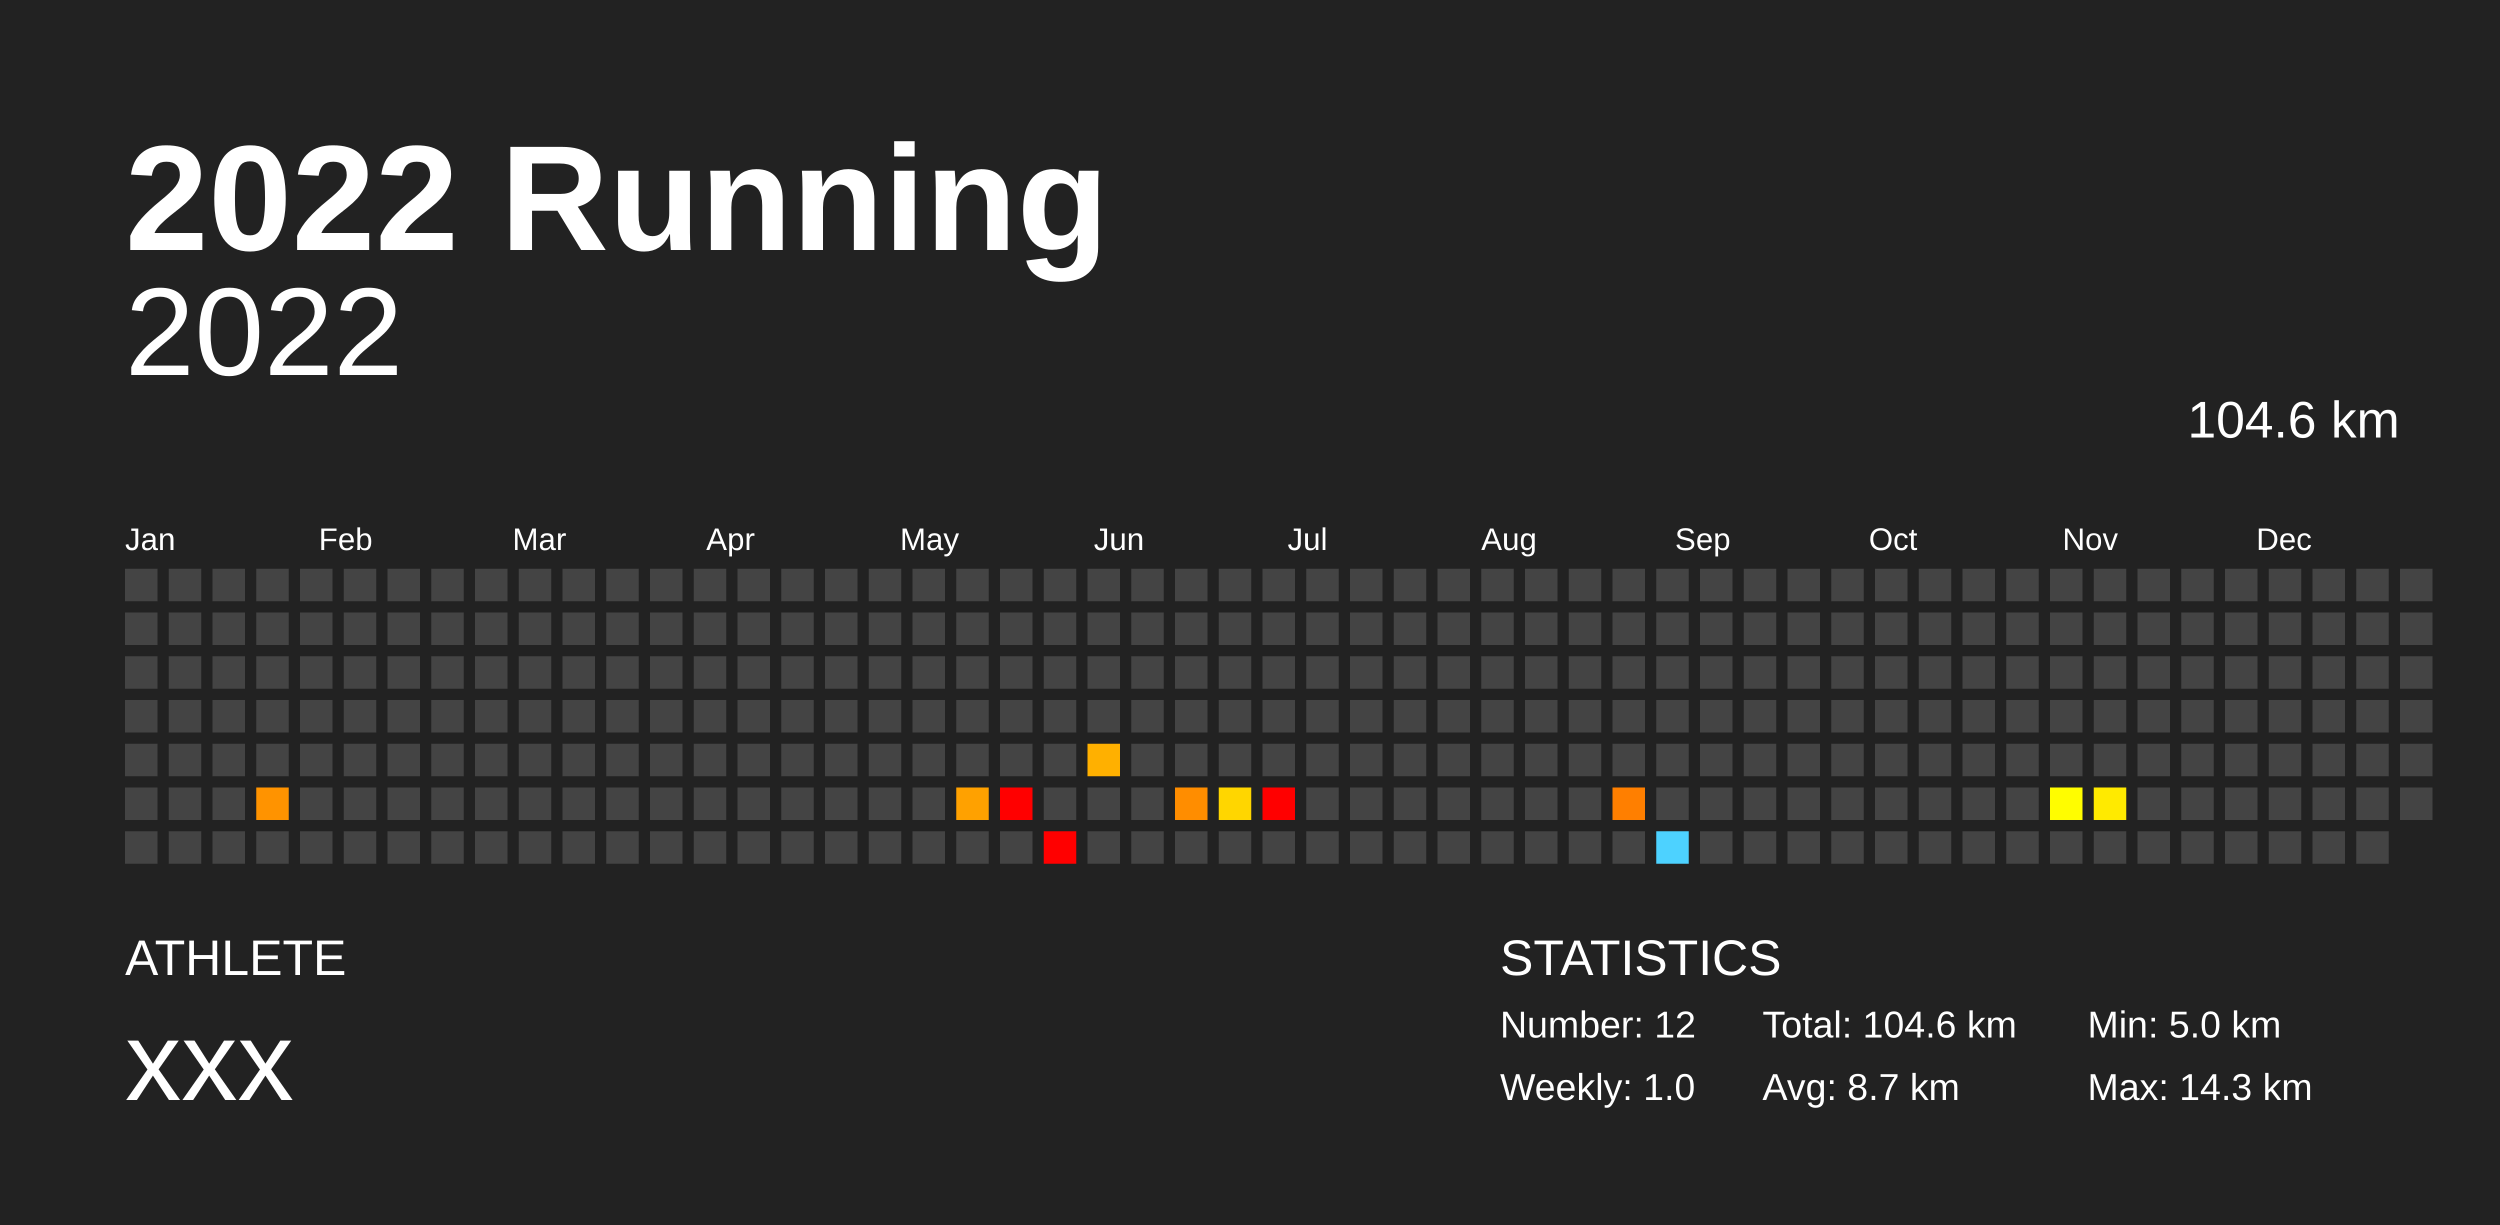
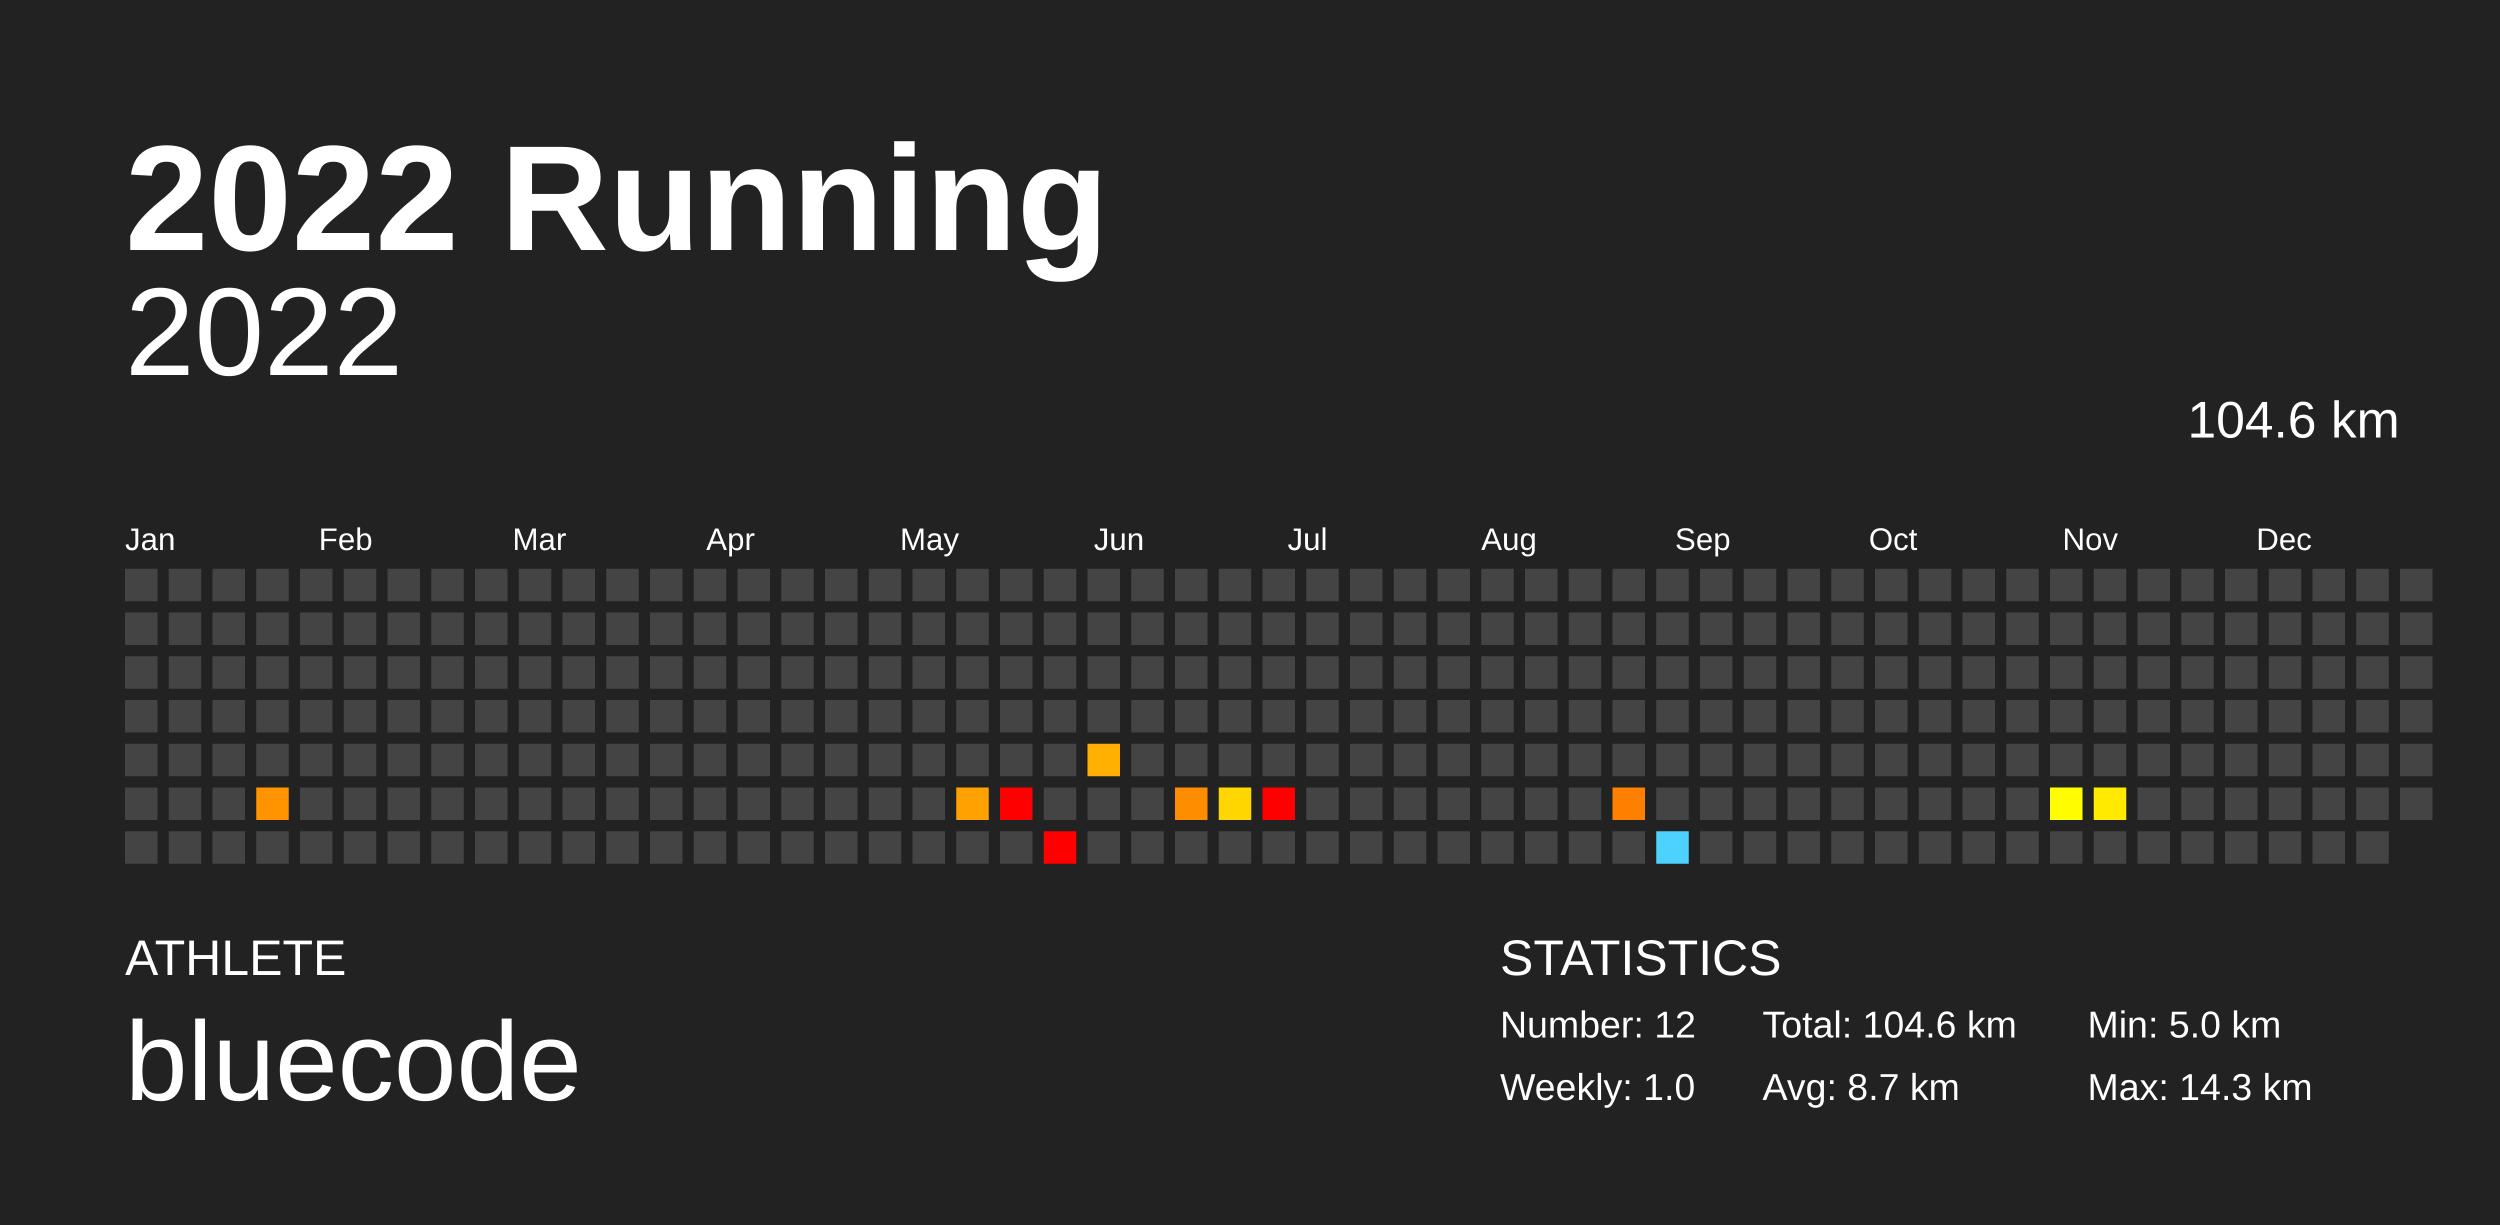
<svg xmlns="http://www.w3.org/2000/svg" baseProfile="full" height="98mm" version="1.1" viewBox="0,0,200,98" width="200mm">
  <defs />
  <rect fill="#222222" height="98" width="200" x="0" y="0" />
  <text fill="#FFFFFF" style="font-size:12px; font-family:Arial; font-weight:bold;" x="10" y="20">2022 Running</text>
  <text fill="#FFFFFF" style="font-size:4px; font-family:Arial" x="10" y="78">ATHLETE</text>
-   <text fill="#FFFFFF" style="font-size:9px; font-family:Arial" x="10" y="88">xxx</text>
+   <text fill="#FFFFFF" style="font-size:9px; font-family:Arial" x="10" y="88">bluecode</text>
  <text fill="#FFFFFF" style="font-size:4px; font-family:Arial" x="120" y="78">STATISTICS</text>
  <text fill="#FFFFFF" style="font-size:3px; font-family:Arial" x="120" y="83">Number: 12</text>
  <text fill="#FFFFFF" style="font-size:3px; font-family:Arial" x="120" y="88">Weekly: 1.0</text>
  <text fill="#FFFFFF" style="font-size:3px; font-family:Arial" x="141" y="83">Total: 104.6 km</text>
  <text fill="#FFFFFF" style="font-size:3px; font-family:Arial" x="141" y="88">Avg: 8.7 km</text>
  <text fill="#FFFFFF" style="font-size:3px; font-family:Arial" x="167" y="83">Min: 5.0 km</text>
  <text fill="#FFFFFF" style="font-size:3px; font-family:Arial" x="167" y="88">Max: 14.3 km</text>
  <text alignment-baseline="hanging" fill="#FFFFFF" style="font-size:10.0px; font-family:Arial;" x="10" y="30">2022</text>
  <text alignment-baseline="hanging" fill="#FFFFFF" style="font-size:4.125px; font-family:Arial;" x="175" y="35">104.6 km</text>
  <text fill="#FFFFFF" style="font-size:2.5px; font-family:Arial" x="10.0" y="44">Jan</text>
  <text fill="#FFFFFF" style="font-size:2.5px; font-family:Arial" x="25.5" y="44">Feb</text>
  <text fill="#FFFFFF" style="font-size:2.5px; font-family:Arial" x="41.0" y="44">Mar</text>
  <text fill="#FFFFFF" style="font-size:2.5px; font-family:Arial" x="56.5" y="44">Apr</text>
  <text fill="#FFFFFF" style="font-size:2.5px; font-family:Arial" x="72.0" y="44">May</text>
  <text fill="#FFFFFF" style="font-size:2.5px; font-family:Arial" x="87.5" y="44">Jun</text>
  <text fill="#FFFFFF" style="font-size:2.5px; font-family:Arial" x="103.0" y="44">Jul</text>
  <text fill="#FFFFFF" style="font-size:2.5px; font-family:Arial" x="118.5" y="44">Aug</text>
  <text fill="#FFFFFF" style="font-size:2.5px; font-family:Arial" x="134.0" y="44">Sep</text>
  <text fill="#FFFFFF" style="font-size:2.5px; font-family:Arial" x="149.5" y="44">Oct</text>
  <text fill="#FFFFFF" style="font-size:2.5px; font-family:Arial" x="165.0" y="44">Nov</text>
  <text fill="#FFFFFF" style="font-size:2.5px; font-family:Arial" x="180.5" y="44">Dec</text>
  <rect fill="#444444" height="2.6" width="2.6" x="10.0" y="45.5" />
  <rect fill="#444444" height="2.6" width="2.6" x="10.0" y="49.0" />
  <rect fill="#444444" height="2.6" width="2.6" x="10.0" y="52.5" />
  <rect fill="#444444" height="2.6" width="2.6" x="10.0" y="56.0" />
  <rect fill="#444444" height="2.6" width="2.6" x="10.0" y="59.5" />
  <rect fill="#444444" height="2.6" width="2.6" x="10.0" y="63.0" />
  <rect fill="#444444" height="2.6" width="2.6" x="10.0" y="66.5" />
  <rect fill="#444444" height="2.6" width="2.6" x="13.5" y="45.5" />
  <rect fill="#444444" height="2.6" width="2.6" x="13.5" y="49.0" />
  <rect fill="#444444" height="2.6" width="2.6" x="13.5" y="52.5" />
  <rect fill="#444444" height="2.6" width="2.6" x="13.5" y="56.0" />
  <rect fill="#444444" height="2.6" width="2.6" x="13.5" y="59.5" />
  <rect fill="#444444" height="2.6" width="2.6" x="13.5" y="63.0" />
  <rect fill="#444444" height="2.6" width="2.6" x="13.5" y="66.5" />
  <rect fill="#444444" height="2.6" width="2.6" x="17.0" y="45.5" />
  <rect fill="#444444" height="2.6" width="2.6" x="17.0" y="49.0" />
  <rect fill="#444444" height="2.6" width="2.6" x="17.0" y="52.5" />
  <rect fill="#444444" height="2.6" width="2.6" x="17.0" y="56.0" />
  <rect fill="#444444" height="2.6" width="2.6" x="17.0" y="59.5" />
  <rect fill="#444444" height="2.6" width="2.6" x="17.0" y="63.0" />
  <rect fill="#444444" height="2.6" width="2.6" x="17.0" y="66.5" />
  <rect fill="#444444" height="2.6" width="2.6" x="20.5" y="45.5" />
  <rect fill="#444444" height="2.6" width="2.6" x="20.5" y="49.0" />
  <rect fill="#444444" height="2.6" width="2.6" x="20.5" y="52.5" />
  <rect fill="#444444" height="2.6" width="2.6" x="20.5" y="56.0" />
  <rect fill="#444444" height="2.6" width="2.6" x="20.5" y="59.5" />
  <rect fill="#ff9300" height="2.6" width="2.6" x="20.5" y="63.0" />
  <rect fill="#444444" height="2.6" width="2.6" x="20.5" y="66.5" />
  <rect fill="#444444" height="2.6" width="2.6" x="24.0" y="45.5" />
  <rect fill="#444444" height="2.6" width="2.6" x="24.0" y="49.0" />
  <rect fill="#444444" height="2.6" width="2.6" x="24.0" y="52.5" />
  <rect fill="#444444" height="2.6" width="2.6" x="24.0" y="56.0" />
  <rect fill="#444444" height="2.6" width="2.6" x="24.0" y="59.5" />
  <rect fill="#444444" height="2.6" width="2.6" x="24.0" y="63.0" />
  <rect fill="#444444" height="2.6" width="2.6" x="24.0" y="66.5" />
  <rect fill="#444444" height="2.6" width="2.6" x="27.5" y="45.5" />
  <rect fill="#444444" height="2.6" width="2.6" x="27.5" y="49.0" />
  <rect fill="#444444" height="2.6" width="2.6" x="27.5" y="52.5" />
  <rect fill="#444444" height="2.6" width="2.6" x="27.5" y="56.0" />
  <rect fill="#444444" height="2.6" width="2.6" x="27.5" y="59.5" />
  <rect fill="#444444" height="2.6" width="2.6" x="27.5" y="63.0" />
  <rect fill="#444444" height="2.6" width="2.6" x="27.5" y="66.5" />
  <rect fill="#444444" height="2.6" width="2.6" x="31.0" y="45.5" />
  <rect fill="#444444" height="2.6" width="2.6" x="31.0" y="49.0" />
  <rect fill="#444444" height="2.6" width="2.6" x="31.0" y="52.5" />
  <rect fill="#444444" height="2.6" width="2.6" x="31.0" y="56.0" />
  <rect fill="#444444" height="2.6" width="2.6" x="31.0" y="59.5" />
  <rect fill="#444444" height="2.6" width="2.6" x="31.0" y="63.0" />
  <rect fill="#444444" height="2.6" width="2.6" x="31.0" y="66.5" />
  <rect fill="#444444" height="2.6" width="2.6" x="34.5" y="45.5" />
  <rect fill="#444444" height="2.6" width="2.6" x="34.5" y="49.0" />
  <rect fill="#444444" height="2.6" width="2.6" x="34.5" y="52.5" />
  <rect fill="#444444" height="2.6" width="2.6" x="34.5" y="56.0" />
  <rect fill="#444444" height="2.6" width="2.6" x="34.5" y="59.5" />
  <rect fill="#444444" height="2.6" width="2.6" x="34.5" y="63.0" />
  <rect fill="#444444" height="2.6" width="2.6" x="34.5" y="66.5" />
  <rect fill="#444444" height="2.6" width="2.6" x="38.0" y="45.5" />
  <rect fill="#444444" height="2.6" width="2.6" x="38.0" y="49.0" />
  <rect fill="#444444" height="2.6" width="2.6" x="38.0" y="52.5" />
  <rect fill="#444444" height="2.6" width="2.6" x="38.0" y="56.0" />
  <rect fill="#444444" height="2.6" width="2.6" x="38.0" y="59.5" />
  <rect fill="#444444" height="2.6" width="2.6" x="38.0" y="63.0" />
  <rect fill="#444444" height="2.6" width="2.6" x="38.0" y="66.5" />
  <rect fill="#444444" height="2.6" width="2.6" x="41.5" y="45.5" />
  <rect fill="#444444" height="2.6" width="2.6" x="41.5" y="49.0" />
  <rect fill="#444444" height="2.6" width="2.6" x="41.5" y="52.5" />
  <rect fill="#444444" height="2.6" width="2.6" x="41.5" y="56.0" />
  <rect fill="#444444" height="2.6" width="2.6" x="41.5" y="59.5" />
  <rect fill="#444444" height="2.6" width="2.6" x="41.5" y="63.0" />
  <rect fill="#444444" height="2.6" width="2.6" x="41.5" y="66.5" />
  <rect fill="#444444" height="2.6" width="2.6" x="45.0" y="45.5" />
  <rect fill="#444444" height="2.6" width="2.6" x="45.0" y="49.0" />
  <rect fill="#444444" height="2.6" width="2.6" x="45.0" y="52.5" />
  <rect fill="#444444" height="2.6" width="2.6" x="45.0" y="56.0" />
  <rect fill="#444444" height="2.6" width="2.6" x="45.0" y="59.5" />
  <rect fill="#444444" height="2.6" width="2.6" x="45.0" y="63.0" />
  <rect fill="#444444" height="2.6" width="2.6" x="45.0" y="66.5" />
  <rect fill="#444444" height="2.6" width="2.6" x="48.5" y="45.5" />
  <rect fill="#444444" height="2.6" width="2.6" x="48.5" y="49.0" />
  <rect fill="#444444" height="2.6" width="2.6" x="48.5" y="52.5" />
  <rect fill="#444444" height="2.6" width="2.6" x="48.5" y="56.0" />
  <rect fill="#444444" height="2.6" width="2.6" x="48.5" y="59.5" />
  <rect fill="#444444" height="2.6" width="2.6" x="48.5" y="63.0" />
  <rect fill="#444444" height="2.6" width="2.6" x="48.5" y="66.5" />
  <rect fill="#444444" height="2.6" width="2.6" x="52.0" y="45.5" />
  <rect fill="#444444" height="2.6" width="2.6" x="52.0" y="49.0" />
  <rect fill="#444444" height="2.6" width="2.6" x="52.0" y="52.5" />
  <rect fill="#444444" height="2.6" width="2.6" x="52.0" y="56.0" />
  <rect fill="#444444" height="2.6" width="2.6" x="52.0" y="59.5" />
  <rect fill="#444444" height="2.6" width="2.6" x="52.0" y="63.0" />
  <rect fill="#444444" height="2.6" width="2.6" x="52.0" y="66.5" />
  <rect fill="#444444" height="2.6" width="2.6" x="55.5" y="45.5" />
  <rect fill="#444444" height="2.6" width="2.6" x="55.5" y="49.0" />
  <rect fill="#444444" height="2.6" width="2.6" x="55.5" y="52.5" />
  <rect fill="#444444" height="2.6" width="2.6" x="55.5" y="56.0" />
  <rect fill="#444444" height="2.6" width="2.6" x="55.5" y="59.5" />
  <rect fill="#444444" height="2.6" width="2.6" x="55.5" y="63.0" />
  <rect fill="#444444" height="2.6" width="2.6" x="55.5" y="66.5" />
  <rect fill="#444444" height="2.6" width="2.6" x="59.0" y="45.5" />
  <rect fill="#444444" height="2.6" width="2.6" x="59.0" y="49.0" />
  <rect fill="#444444" height="2.6" width="2.6" x="59.0" y="52.5" />
  <rect fill="#444444" height="2.6" width="2.6" x="59.0" y="56.0" />
  <rect fill="#444444" height="2.6" width="2.6" x="59.0" y="59.5" />
  <rect fill="#444444" height="2.6" width="2.6" x="59.0" y="63.0" />
  <rect fill="#444444" height="2.6" width="2.6" x="59.0" y="66.5" />
  <rect fill="#444444" height="2.6" width="2.6" x="62.5" y="45.5" />
  <rect fill="#444444" height="2.6" width="2.6" x="62.5" y="49.0" />
  <rect fill="#444444" height="2.6" width="2.6" x="62.5" y="52.5" />
  <rect fill="#444444" height="2.6" width="2.6" x="62.5" y="56.0" />
  <rect fill="#444444" height="2.6" width="2.6" x="62.5" y="59.5" />
  <rect fill="#444444" height="2.6" width="2.6" x="62.5" y="63.0" />
  <rect fill="#444444" height="2.6" width="2.6" x="62.5" y="66.5" />
  <rect fill="#444444" height="2.6" width="2.6" x="66.0" y="45.5" />
  <rect fill="#444444" height="2.6" width="2.6" x="66.0" y="49.0" />
  <rect fill="#444444" height="2.6" width="2.6" x="66.0" y="52.5" />
  <rect fill="#444444" height="2.6" width="2.6" x="66.0" y="56.0" />
  <rect fill="#444444" height="2.6" width="2.6" x="66.0" y="59.5" />
  <rect fill="#444444" height="2.6" width="2.6" x="66.0" y="63.0" />
  <rect fill="#444444" height="2.6" width="2.6" x="66.0" y="66.5" />
  <rect fill="#444444" height="2.6" width="2.6" x="69.5" y="45.5" />
  <rect fill="#444444" height="2.6" width="2.6" x="69.5" y="49.0" />
  <rect fill="#444444" height="2.6" width="2.6" x="69.5" y="52.5" />
  <rect fill="#444444" height="2.6" width="2.6" x="69.5" y="56.0" />
  <rect fill="#444444" height="2.6" width="2.6" x="69.5" y="59.5" />
  <rect fill="#444444" height="2.6" width="2.6" x="69.5" y="63.0" />
  <rect fill="#444444" height="2.6" width="2.6" x="69.5" y="66.5" />
  <rect fill="#444444" height="2.6" width="2.6" x="73.0" y="45.5" />
  <rect fill="#444444" height="2.6" width="2.6" x="73.0" y="49.0" />
  <rect fill="#444444" height="2.6" width="2.6" x="73.0" y="52.5" />
  <rect fill="#444444" height="2.6" width="2.6" x="73.0" y="56.0" />
  <rect fill="#444444" height="2.6" width="2.6" x="73.0" y="59.5" />
  <rect fill="#444444" height="2.6" width="2.6" x="73.0" y="63.0" />
  <rect fill="#444444" height="2.6" width="2.6" x="73.0" y="66.5" />
  <rect fill="#444444" height="2.6" width="2.6" x="76.5" y="45.5" />
  <rect fill="#444444" height="2.6" width="2.6" x="76.5" y="49.0" />
  <rect fill="#444444" height="2.6" width="2.6" x="76.5" y="52.5" />
  <rect fill="#444444" height="2.6" width="2.6" x="76.5" y="56.0" />
  <rect fill="#444444" height="2.6" width="2.6" x="76.5" y="59.5" />
  <rect fill="#ffa100" height="2.6" width="2.6" x="76.5" y="63.0" />
  <rect fill="#444444" height="2.6" width="2.6" x="76.5" y="66.5" />
  <rect fill="#444444" height="2.6" width="2.6" x="80.0" y="45.5" />
  <rect fill="#444444" height="2.6" width="2.6" x="80.0" y="49.0" />
  <rect fill="#444444" height="2.6" width="2.6" x="80.0" y="52.5" />
  <rect fill="#444444" height="2.6" width="2.6" x="80.0" y="56.0" />
  <rect fill="#444444" height="2.6" width="2.6" x="80.0" y="59.5" />
  <rect fill="red" height="2.6" width="2.6" x="80.0" y="63.0" />
  <rect fill="#444444" height="2.6" width="2.6" x="80.0" y="66.5" />
  <rect fill="#444444" height="2.6" width="2.6" x="83.5" y="45.5" />
  <rect fill="#444444" height="2.6" width="2.6" x="83.5" y="49.0" />
  <rect fill="#444444" height="2.6" width="2.6" x="83.5" y="52.5" />
  <rect fill="#444444" height="2.6" width="2.6" x="83.5" y="56.0" />
  <rect fill="#444444" height="2.6" width="2.6" x="83.5" y="59.5" />
  <rect fill="#444444" height="2.6" width="2.6" x="83.5" y="63.0" />
  <rect fill="red" height="2.6" width="2.6" x="83.5" y="66.5" />
  <rect fill="#444444" height="2.6" width="2.6" x="87.0" y="45.5" />
  <rect fill="#444444" height="2.6" width="2.6" x="87.0" y="49.0" />
  <rect fill="#444444" height="2.6" width="2.6" x="87.0" y="52.5" />
  <rect fill="#444444" height="2.6" width="2.6" x="87.0" y="56.0" />
  <rect fill="#ffb000" height="2.6" width="2.6" x="87.0" y="59.5" />
  <rect fill="#444444" height="2.6" width="2.6" x="87.0" y="63.0" />
  <rect fill="#444444" height="2.6" width="2.6" x="87.0" y="66.5" />
  <rect fill="#444444" height="2.6" width="2.6" x="90.5" y="45.5" />
  <rect fill="#444444" height="2.6" width="2.6" x="90.5" y="49.0" />
  <rect fill="#444444" height="2.6" width="2.6" x="90.5" y="52.5" />
  <rect fill="#444444" height="2.6" width="2.6" x="90.5" y="56.0" />
  <rect fill="#444444" height="2.6" width="2.6" x="90.5" y="59.5" />
  <rect fill="#444444" height="2.6" width="2.6" x="90.5" y="63.0" />
  <rect fill="#444444" height="2.6" width="2.6" x="90.5" y="66.5" />
  <rect fill="#444444" height="2.6" width="2.6" x="94.0" y="45.5" />
  <rect fill="#444444" height="2.6" width="2.6" x="94.0" y="49.0" />
  <rect fill="#444444" height="2.6" width="2.6" x="94.0" y="52.5" />
  <rect fill="#444444" height="2.6" width="2.6" x="94.0" y="56.0" />
  <rect fill="#444444" height="2.6" width="2.6" x="94.0" y="59.5" />
  <rect fill="#ff8d00" height="2.6" width="2.6" x="94.0" y="63.0" />
  <rect fill="#444444" height="2.6" width="2.6" x="94.0" y="66.5" />
  <rect fill="#444444" height="2.6" width="2.6" x="97.5" y="45.5" />
  <rect fill="#444444" height="2.6" width="2.6" x="97.5" y="49.0" />
  <rect fill="#444444" height="2.6" width="2.6" x="97.5" y="52.5" />
  <rect fill="#444444" height="2.6" width="2.6" x="97.5" y="56.0" />
  <rect fill="#444444" height="2.6" width="2.6" x="97.5" y="59.5" />
  <rect fill="#ffd600" height="2.6" width="2.6" x="97.5" y="63.0" />
  <rect fill="#444444" height="2.6" width="2.6" x="97.5" y="66.5" />
  <rect fill="#444444" height="2.6" width="2.6" x="101.0" y="45.5" />
  <rect fill="#444444" height="2.6" width="2.6" x="101.0" y="49.0" />
  <rect fill="#444444" height="2.6" width="2.6" x="101.0" y="52.5" />
  <rect fill="#444444" height="2.6" width="2.6" x="101.0" y="56.0" />
  <rect fill="#444444" height="2.6" width="2.6" x="101.0" y="59.5" />
  <rect fill="red" height="2.6" width="2.6" x="101.0" y="63.0" />
  <rect fill="#444444" height="2.6" width="2.6" x="101.0" y="66.5" />
  <rect fill="#444444" height="2.6" width="2.6" x="104.5" y="45.5" />
  <rect fill="#444444" height="2.6" width="2.6" x="104.5" y="49.0" />
  <rect fill="#444444" height="2.6" width="2.6" x="104.5" y="52.5" />
  <rect fill="#444444" height="2.6" width="2.6" x="104.5" y="56.0" />
  <rect fill="#444444" height="2.6" width="2.6" x="104.5" y="59.5" />
  <rect fill="#444444" height="2.6" width="2.6" x="104.5" y="63.0" />
  <rect fill="#444444" height="2.6" width="2.6" x="104.5" y="66.5" />
  <rect fill="#444444" height="2.6" width="2.6" x="108.0" y="45.5" />
  <rect fill="#444444" height="2.6" width="2.6" x="108.0" y="49.0" />
  <rect fill="#444444" height="2.6" width="2.6" x="108.0" y="52.5" />
  <rect fill="#444444" height="2.6" width="2.6" x="108.0" y="56.0" />
  <rect fill="#444444" height="2.6" width="2.6" x="108.0" y="59.5" />
  <rect fill="#444444" height="2.6" width="2.6" x="108.0" y="63.0" />
  <rect fill="#444444" height="2.6" width="2.6" x="108.0" y="66.5" />
  <rect fill="#444444" height="2.6" width="2.6" x="111.5" y="45.5" />
  <rect fill="#444444" height="2.6" width="2.6" x="111.5" y="49.0" />
  <rect fill="#444444" height="2.6" width="2.6" x="111.5" y="52.5" />
  <rect fill="#444444" height="2.6" width="2.6" x="111.5" y="56.0" />
  <rect fill="#444444" height="2.6" width="2.6" x="111.5" y="59.5" />
  <rect fill="#444444" height="2.6" width="2.6" x="111.5" y="63.0" />
  <rect fill="#444444" height="2.6" width="2.6" x="111.5" y="66.5" />
  <rect fill="#444444" height="2.6" width="2.6" x="115.0" y="45.5" />
  <rect fill="#444444" height="2.6" width="2.6" x="115.0" y="49.0" />
  <rect fill="#444444" height="2.6" width="2.6" x="115.0" y="52.5" />
  <rect fill="#444444" height="2.6" width="2.6" x="115.0" y="56.0" />
  <rect fill="#444444" height="2.6" width="2.6" x="115.0" y="59.5" />
  <rect fill="#444444" height="2.6" width="2.6" x="115.0" y="63.0" />
  <rect fill="#444444" height="2.6" width="2.6" x="115.0" y="66.5" />
  <rect fill="#444444" height="2.6" width="2.6" x="118.5" y="45.5" />
  <rect fill="#444444" height="2.6" width="2.6" x="118.5" y="49.0" />
  <rect fill="#444444" height="2.6" width="2.6" x="118.5" y="52.5" />
  <rect fill="#444444" height="2.6" width="2.6" x="118.5" y="56.0" />
  <rect fill="#444444" height="2.6" width="2.6" x="118.5" y="59.5" />
  <rect fill="#444444" height="2.6" width="2.6" x="118.5" y="63.0" />
  <rect fill="#444444" height="2.6" width="2.6" x="118.5" y="66.5" />
  <rect fill="#444444" height="2.6" width="2.6" x="122.0" y="45.5" />
  <rect fill="#444444" height="2.6" width="2.6" x="122.0" y="49.0" />
  <rect fill="#444444" height="2.6" width="2.6" x="122.0" y="52.5" />
  <rect fill="#444444" height="2.6" width="2.6" x="122.0" y="56.0" />
  <rect fill="#444444" height="2.6" width="2.6" x="122.0" y="59.5" />
  <rect fill="#444444" height="2.6" width="2.6" x="122.0" y="63.0" />
  <rect fill="#444444" height="2.6" width="2.6" x="122.0" y="66.5" />
  <rect fill="#444444" height="2.6" width="2.6" x="125.5" y="45.5" />
  <rect fill="#444444" height="2.6" width="2.6" x="125.5" y="49.0" />
  <rect fill="#444444" height="2.6" width="2.6" x="125.5" y="52.5" />
  <rect fill="#444444" height="2.6" width="2.6" x="125.5" y="56.0" />
  <rect fill="#444444" height="2.6" width="2.6" x="125.5" y="59.5" />
  <rect fill="#444444" height="2.6" width="2.6" x="125.5" y="63.0" />
  <rect fill="#444444" height="2.6" width="2.6" x="125.5" y="66.5" />
  <rect fill="#444444" height="2.6" width="2.6" x="129.0" y="45.5" />
  <rect fill="#444444" height="2.6" width="2.6" x="129.0" y="49.0" />
  <rect fill="#444444" height="2.6" width="2.6" x="129.0" y="52.5" />
  <rect fill="#444444" height="2.6" width="2.6" x="129.0" y="56.0" />
  <rect fill="#444444" height="2.6" width="2.6" x="129.0" y="59.5" />
  <rect fill="#ff7f00" height="2.6" width="2.6" x="129.0" y="63.0" />
  <rect fill="#444444" height="2.6" width="2.6" x="129.0" y="66.5" />
  <rect fill="#444444" height="2.6" width="2.6" x="132.5" y="45.5" />
  <rect fill="#444444" height="2.6" width="2.6" x="132.5" y="49.0" />
  <rect fill="#444444" height="2.6" width="2.6" x="132.5" y="52.5" />
  <rect fill="#444444" height="2.6" width="2.6" x="132.5" y="56.0" />
  <rect fill="#444444" height="2.6" width="2.6" x="132.5" y="59.5" />
  <rect fill="#444444" height="2.6" width="2.6" x="132.5" y="63.0" />
  <rect fill="#4dd2ff" height="2.6" width="2.6" x="132.5" y="66.5" />
  <rect fill="#444444" height="2.6" width="2.6" x="136.0" y="45.5" />
  <rect fill="#444444" height="2.6" width="2.6" x="136.0" y="49.0" />
  <rect fill="#444444" height="2.6" width="2.6" x="136.0" y="52.5" />
  <rect fill="#444444" height="2.6" width="2.6" x="136.0" y="56.0" />
  <rect fill="#444444" height="2.6" width="2.6" x="136.0" y="59.5" />
  <rect fill="#444444" height="2.6" width="2.6" x="136.0" y="63.0" />
  <rect fill="#444444" height="2.6" width="2.6" x="136.0" y="66.5" />
  <rect fill="#444444" height="2.6" width="2.6" x="139.5" y="45.5" />
  <rect fill="#444444" height="2.6" width="2.6" x="139.5" y="49.0" />
  <rect fill="#444444" height="2.6" width="2.6" x="139.5" y="52.5" />
  <rect fill="#444444" height="2.6" width="2.6" x="139.5" y="56.0" />
  <rect fill="#444444" height="2.6" width="2.6" x="139.5" y="59.5" />
  <rect fill="#444444" height="2.6" width="2.6" x="139.5" y="63.0" />
  <rect fill="#444444" height="2.6" width="2.6" x="139.5" y="66.5" />
  <rect fill="#444444" height="2.6" width="2.6" x="143.0" y="45.5" />
  <rect fill="#444444" height="2.6" width="2.6" x="143.0" y="49.0" />
  <rect fill="#444444" height="2.6" width="2.6" x="143.0" y="52.5" />
  <rect fill="#444444" height="2.6" width="2.6" x="143.0" y="56.0" />
  <rect fill="#444444" height="2.6" width="2.6" x="143.0" y="59.5" />
  <rect fill="#444444" height="2.6" width="2.6" x="143.0" y="63.0" />
  <rect fill="#444444" height="2.6" width="2.6" x="143.0" y="66.5" />
  <rect fill="#444444" height="2.6" width="2.6" x="146.5" y="45.5" />
  <rect fill="#444444" height="2.6" width="2.6" x="146.5" y="49.0" />
  <rect fill="#444444" height="2.6" width="2.6" x="146.5" y="52.5" />
  <rect fill="#444444" height="2.6" width="2.6" x="146.5" y="56.0" />
  <rect fill="#444444" height="2.6" width="2.6" x="146.5" y="59.5" />
  <rect fill="#444444" height="2.6" width="2.6" x="146.5" y="63.0" />
  <rect fill="#444444" height="2.6" width="2.6" x="146.5" y="66.5" />
  <rect fill="#444444" height="2.6" width="2.6" x="150.0" y="45.5" />
  <rect fill="#444444" height="2.6" width="2.6" x="150.0" y="49.0" />
  <rect fill="#444444" height="2.6" width="2.6" x="150.0" y="52.5" />
  <rect fill="#444444" height="2.6" width="2.6" x="150.0" y="56.0" />
  <rect fill="#444444" height="2.6" width="2.6" x="150.0" y="59.5" />
  <rect fill="#444444" height="2.6" width="2.6" x="150.0" y="63.0" />
  <rect fill="#444444" height="2.6" width="2.6" x="150.0" y="66.5" />
  <rect fill="#444444" height="2.6" width="2.6" x="153.5" y="45.5" />
  <rect fill="#444444" height="2.6" width="2.6" x="153.5" y="49.0" />
  <rect fill="#444444" height="2.6" width="2.6" x="153.5" y="52.5" />
  <rect fill="#444444" height="2.6" width="2.6" x="153.5" y="56.0" />
  <rect fill="#444444" height="2.6" width="2.6" x="153.5" y="59.5" />
  <rect fill="#444444" height="2.6" width="2.6" x="153.5" y="63.0" />
  <rect fill="#444444" height="2.6" width="2.6" x="153.5" y="66.5" />
  <rect fill="#444444" height="2.6" width="2.6" x="157.0" y="45.5" />
  <rect fill="#444444" height="2.6" width="2.6" x="157.0" y="49.0" />
  <rect fill="#444444" height="2.6" width="2.6" x="157.0" y="52.5" />
  <rect fill="#444444" height="2.6" width="2.6" x="157.0" y="56.0" />
  <rect fill="#444444" height="2.6" width="2.6" x="157.0" y="59.5" />
  <rect fill="#444444" height="2.6" width="2.6" x="157.0" y="63.0" />
  <rect fill="#444444" height="2.6" width="2.6" x="157.0" y="66.5" />
  <rect fill="#444444" height="2.6" width="2.6" x="160.5" y="45.5" />
  <rect fill="#444444" height="2.6" width="2.6" x="160.5" y="49.0" />
  <rect fill="#444444" height="2.6" width="2.6" x="160.5" y="52.5" />
  <rect fill="#444444" height="2.6" width="2.6" x="160.5" y="56.0" />
  <rect fill="#444444" height="2.6" width="2.6" x="160.5" y="59.5" />
  <rect fill="#444444" height="2.6" width="2.6" x="160.5" y="63.0" />
  <rect fill="#444444" height="2.6" width="2.6" x="160.5" y="66.5" />
  <rect fill="#444444" height="2.6" width="2.6" x="164.0" y="45.5" />
  <rect fill="#444444" height="2.6" width="2.6" x="164.0" y="49.0" />
  <rect fill="#444444" height="2.6" width="2.6" x="164.0" y="52.5" />
  <rect fill="#444444" height="2.6" width="2.6" x="164.0" y="56.0" />
  <rect fill="#444444" height="2.6" width="2.6" x="164.0" y="59.5" />
  <rect fill="#fffd00" height="2.6" width="2.6" x="164.0" y="63.0" />
  <rect fill="#444444" height="2.6" width="2.6" x="164.0" y="66.5" />
  <rect fill="#444444" height="2.6" width="2.6" x="167.5" y="45.5" />
  <rect fill="#444444" height="2.6" width="2.6" x="167.5" y="49.0" />
  <rect fill="#444444" height="2.6" width="2.6" x="167.5" y="52.5" />
  <rect fill="#444444" height="2.6" width="2.6" x="167.5" y="56.0" />
  <rect fill="#444444" height="2.6" width="2.6" x="167.5" y="59.5" />
  <rect fill="#ffea00" height="2.6" width="2.6" x="167.5" y="63.0" />
  <rect fill="#444444" height="2.6" width="2.6" x="167.5" y="66.5" />
  <rect fill="#444444" height="2.6" width="2.6" x="171.0" y="45.5" />
  <rect fill="#444444" height="2.6" width="2.6" x="171.0" y="49.0" />
  <rect fill="#444444" height="2.6" width="2.6" x="171.0" y="52.5" />
  <rect fill="#444444" height="2.6" width="2.6" x="171.0" y="56.0" />
  <rect fill="#444444" height="2.6" width="2.6" x="171.0" y="59.5" />
  <rect fill="#444444" height="2.6" width="2.6" x="171.0" y="63.0" />
  <rect fill="#444444" height="2.6" width="2.6" x="171.0" y="66.5" />
  <rect fill="#444444" height="2.6" width="2.6" x="174.5" y="45.5" />
  <rect fill="#444444" height="2.6" width="2.6" x="174.5" y="49.0" />
  <rect fill="#444444" height="2.6" width="2.6" x="174.5" y="52.5" />
  <rect fill="#444444" height="2.6" width="2.6" x="174.5" y="56.0" />
  <rect fill="#444444" height="2.6" width="2.6" x="174.5" y="59.5" />
  <rect fill="#444444" height="2.6" width="2.6" x="174.5" y="63.0" />
  <rect fill="#444444" height="2.6" width="2.6" x="174.5" y="66.5" />
  <rect fill="#444444" height="2.6" width="2.6" x="178.0" y="45.5" />
  <rect fill="#444444" height="2.6" width="2.6" x="178.0" y="49.0" />
  <rect fill="#444444" height="2.6" width="2.6" x="178.0" y="52.5" />
  <rect fill="#444444" height="2.6" width="2.6" x="178.0" y="56.0" />
  <rect fill="#444444" height="2.6" width="2.6" x="178.0" y="59.5" />
  <rect fill="#444444" height="2.6" width="2.6" x="178.0" y="63.0" />
  <rect fill="#444444" height="2.6" width="2.6" x="178.0" y="66.5" />
  <rect fill="#444444" height="2.6" width="2.6" x="181.5" y="45.5" />
  <rect fill="#444444" height="2.6" width="2.6" x="181.5" y="49.0" />
  <rect fill="#444444" height="2.6" width="2.6" x="181.5" y="52.5" />
  <rect fill="#444444" height="2.6" width="2.6" x="181.5" y="56.0" />
  <rect fill="#444444" height="2.6" width="2.6" x="181.5" y="59.5" />
  <rect fill="#444444" height="2.6" width="2.6" x="181.5" y="63.0" />
  <rect fill="#444444" height="2.6" width="2.6" x="181.5" y="66.5" />
  <rect fill="#444444" height="2.6" width="2.6" x="185.0" y="45.5" />
  <rect fill="#444444" height="2.6" width="2.6" x="185.0" y="49.0" />
  <rect fill="#444444" height="2.6" width="2.6" x="185.0" y="52.5" />
  <rect fill="#444444" height="2.6" width="2.6" x="185.0" y="56.0" />
  <rect fill="#444444" height="2.6" width="2.6" x="185.0" y="59.5" />
  <rect fill="#444444" height="2.6" width="2.6" x="185.0" y="63.0" />
  <rect fill="#444444" height="2.6" width="2.6" x="185.0" y="66.5" />
  <rect fill="#444444" height="2.6" width="2.6" x="188.5" y="45.5" />
  <rect fill="#444444" height="2.6" width="2.6" x="188.5" y="49.0" />
  <rect fill="#444444" height="2.6" width="2.6" x="188.5" y="52.5" />
  <rect fill="#444444" height="2.6" width="2.6" x="188.5" y="56.0" />
  <rect fill="#444444" height="2.6" width="2.6" x="188.5" y="59.5" />
  <rect fill="#444444" height="2.6" width="2.6" x="188.5" y="63.0" />
  <rect fill="#444444" height="2.6" width="2.6" x="188.5" y="66.5" />
  <rect fill="#444444" height="2.6" width="2.6" x="192.0" y="45.5" />
  <rect fill="#444444" height="2.6" width="2.6" x="192.0" y="49.0" />
  <rect fill="#444444" height="2.6" width="2.6" x="192.0" y="52.5" />
  <rect fill="#444444" height="2.6" width="2.6" x="192.0" y="56.0" />
  <rect fill="#444444" height="2.6" width="2.6" x="192.0" y="59.5" />
  <rect fill="#444444" height="2.6" width="2.6" x="192.0" y="63.0" />
</svg>
